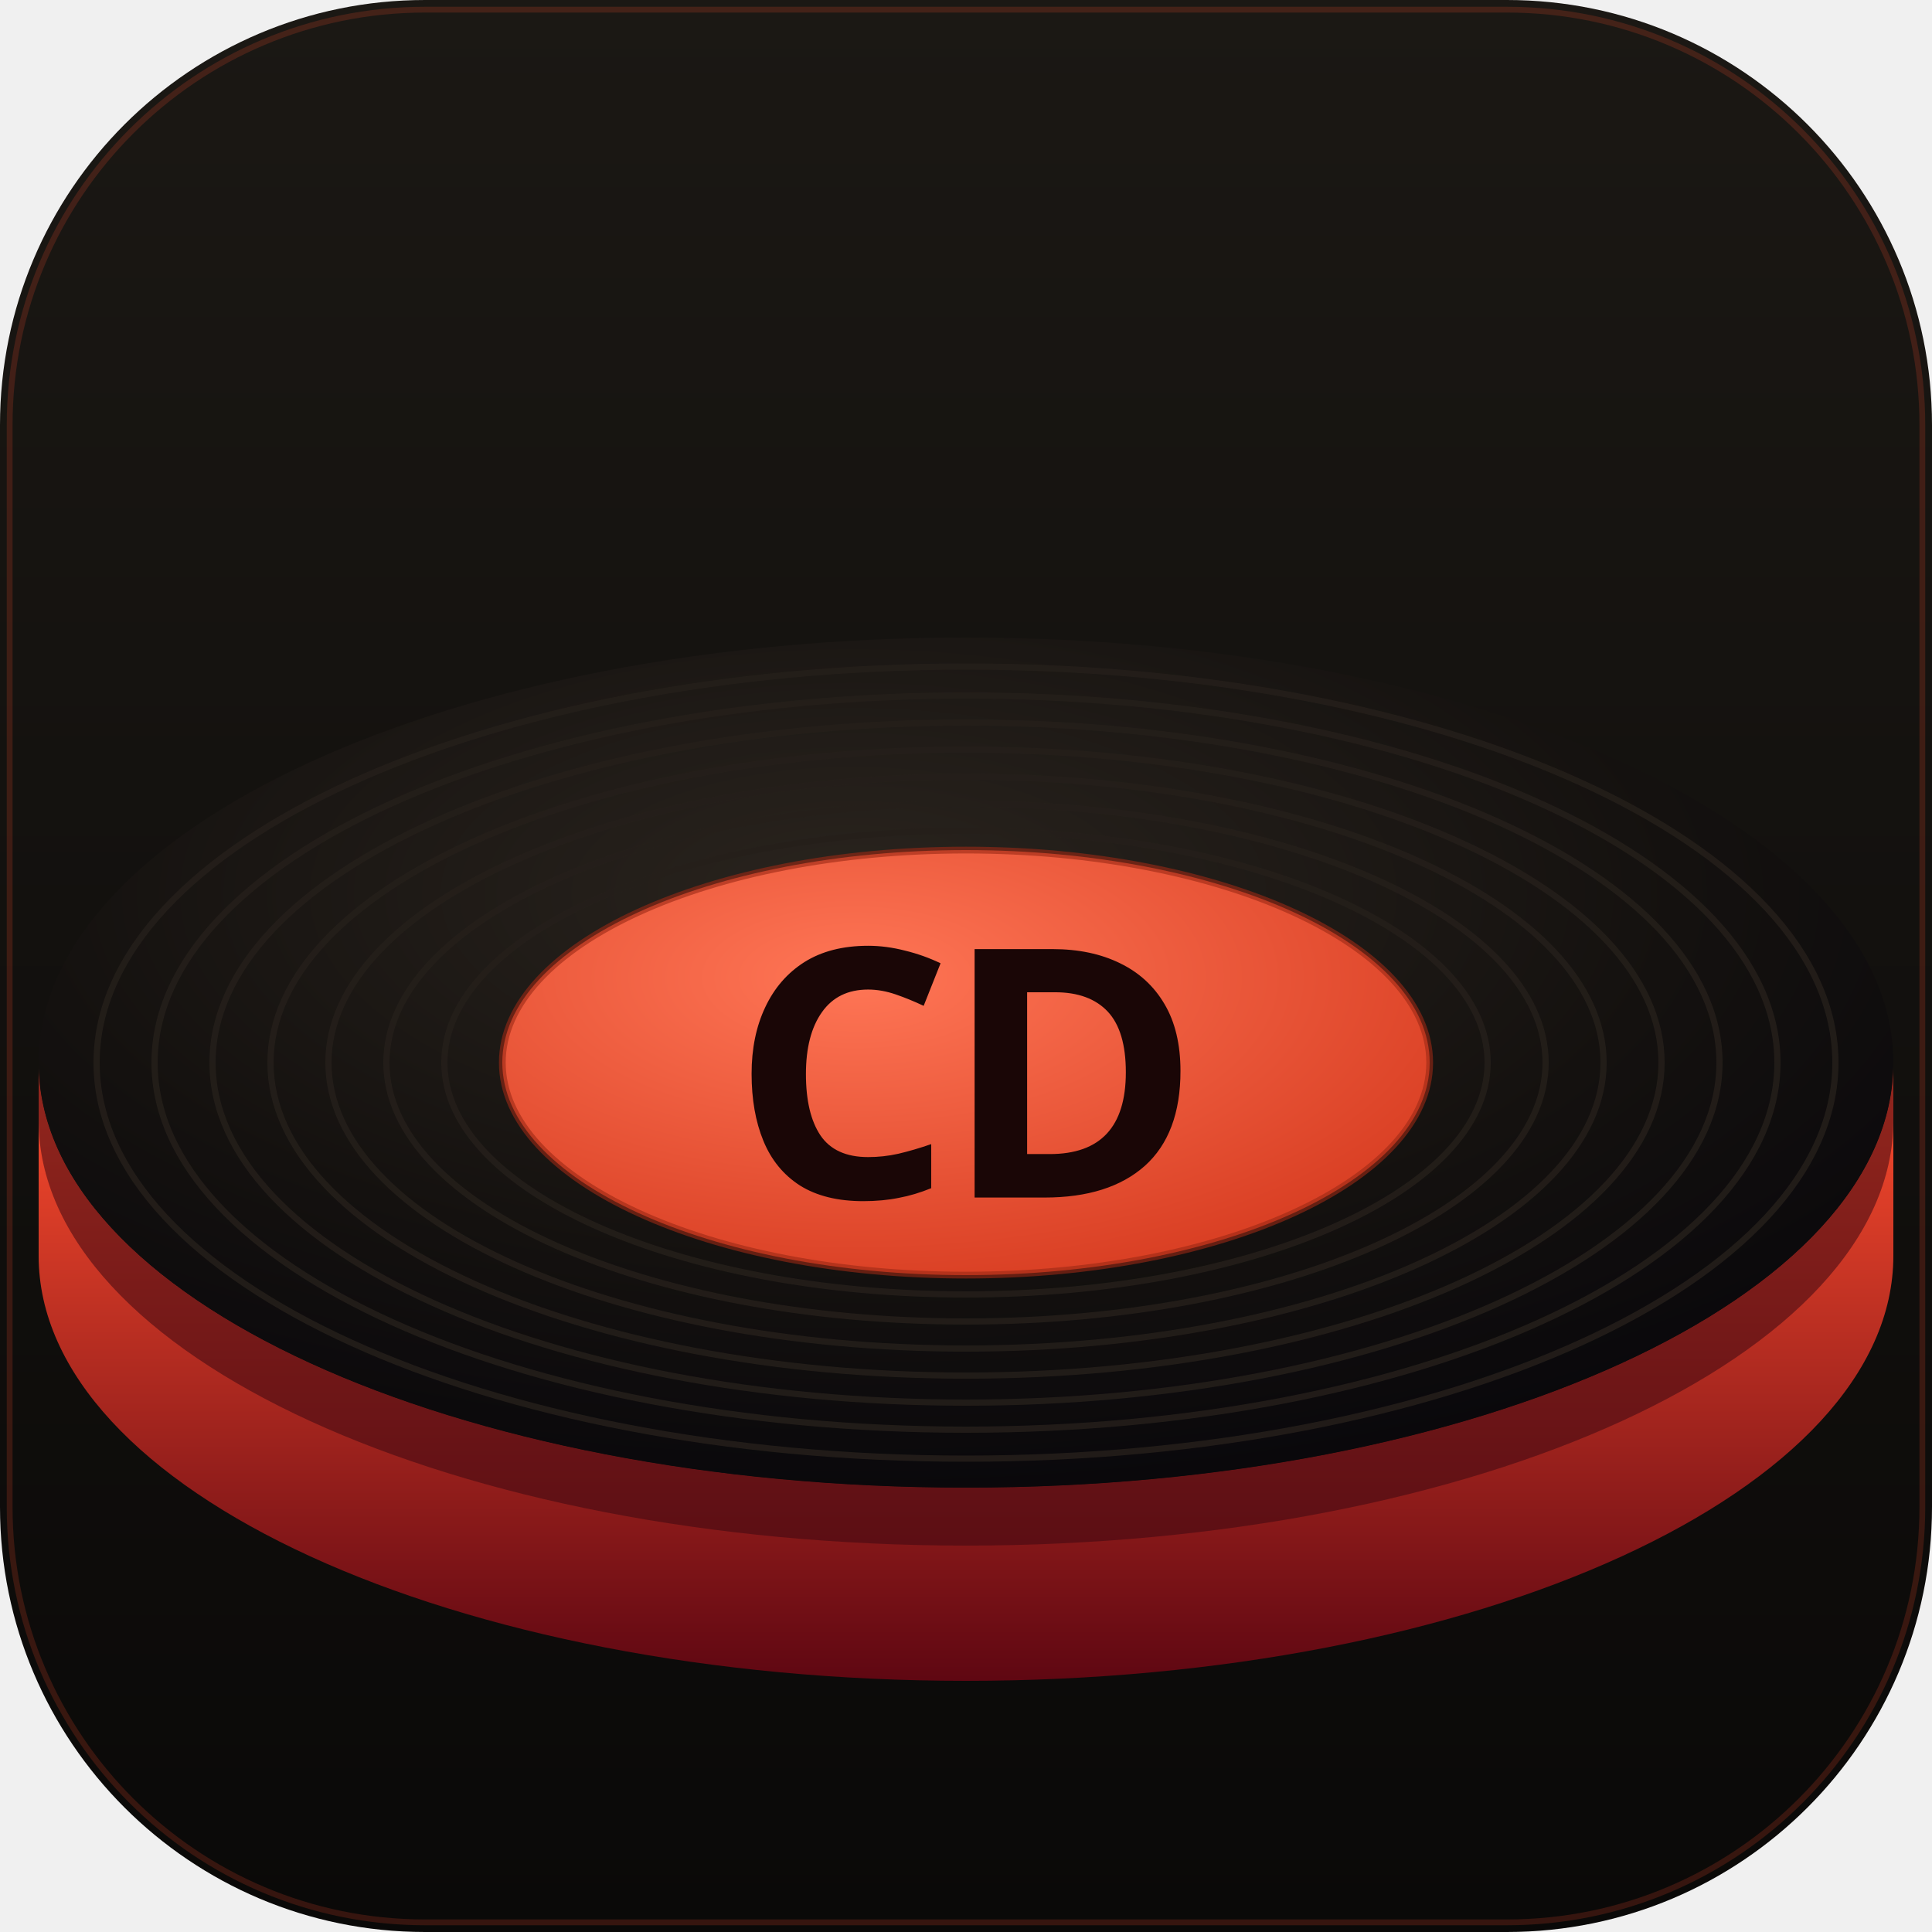
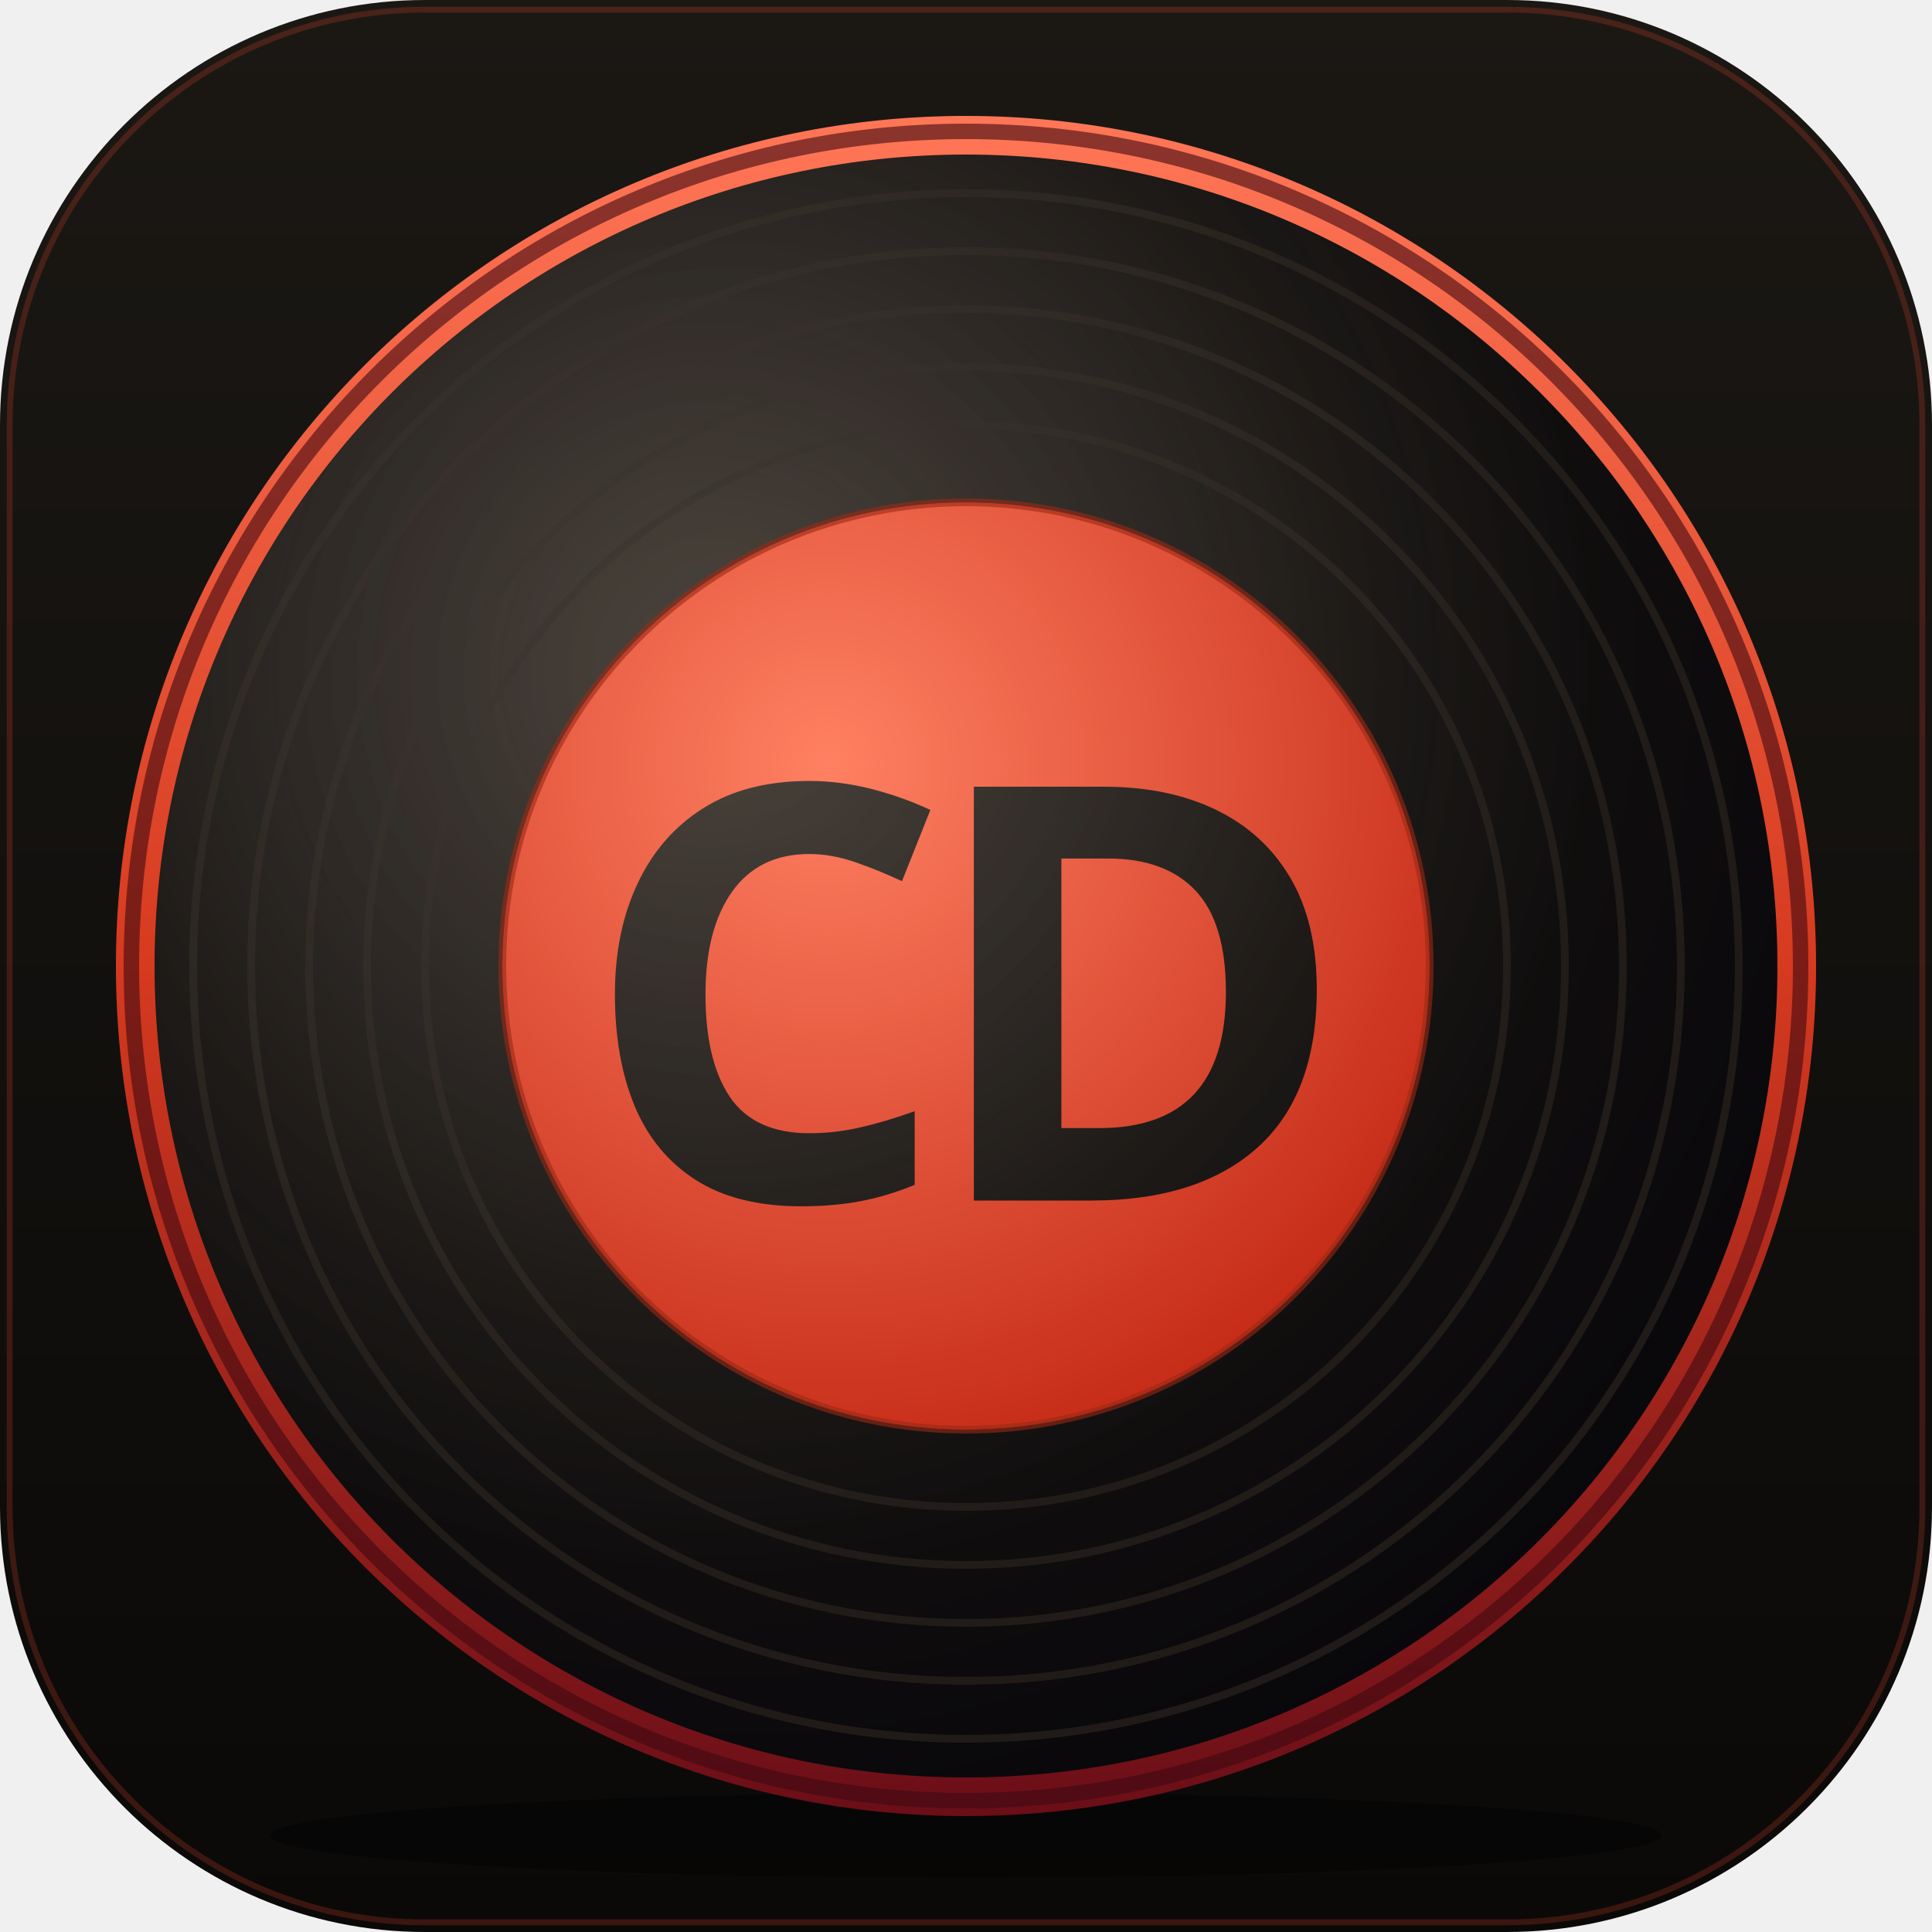
<svg xmlns="http://www.w3.org/2000/svg" viewBox="0 0 100 100" shape-rendering="geometricPrecision">
  <defs>
-     <radialGradient id="g-vinyl" cx="44%" cy="30%" r="80%">
-       <stop offset="0%" stop-color="#2A241E" />
-       <stop offset="55%" stop-color="#14110F" />
+     <radialGradient id="g-vinyl" cx="36%" cy="32%" r="80%">
+       <stop offset="0%" stop-color="#322A23" />
+       <stop offset="50%" stop-color="#14110F" />
      <stop offset="100%" stop-color="#06050A" />
    </radialGradient>
    <linearGradient id="g-edge" x1="0" y1="0" x2="0" y2="1">
-       <stop offset="0%" stop-color="#FF4D2E" />
-       <stop offset="100%" stop-color="#5F0712" />
+       <stop offset="0%" stop-color="#FF7656" />
+       <stop offset="50%" stop-color="#D63A1F" />
+       <stop offset="100%" stop-color="#6B0E18" />
    </linearGradient>
-     <radialGradient id="g-label" cx="38%" cy="30%" r="80%">
-       <stop offset="0%" stop-color="#FF7656" />
-       <stop offset="100%" stop-color="#D63A1F" />
+     <radialGradient id="g-label" cx="35%" cy="28%" r="80%">
+       <stop offset="0%" stop-color="#FF8062" />
+       <stop offset="100%" stop-color="#C42915" />
    </radialGradient>
    <linearGradient id="g-frame" x1="0" y1="0" x2="0" y2="1">
      <stop offset="0%" stop-color="#1B1814" />
      <stop offset="100%" stop-color="#0A0908" />
    </linearGradient>
+     <radialGradient id="g-shine" cx="34%" cy="32%" r="55%">
+       <stop offset="0%" stop-color="#F4EFE6" stop-opacity="0.14" />
+       <stop offset="100%" stop-color="#F4EFE6" stop-opacity="0" />
+     </radialGradient>
+     <mask id="cd-knockout">
+       <circle cx="50" cy="50" r="24" fill="white" />
+       <text x="50" y="50.5" font-family="Anton, Impact, 'Arial Black', sans-serif" font-weight="900" font-size="30" fill="black" text-anchor="middle" dominant-baseline="central" letter-spacing="-1.5">CD</text>
+     </mask>
  </defs>
  <rect x="0" y="0" width="100" height="100" rx="22" fill="url(#g-frame)" />
-   <path d="M 2 55 A 48 22 0 0 0 98 55 L 98 65 A 48 22 0 0 1 2 65 Z" fill="url(#g-edge)" />
-   <path d="M 2 55 A 48 22 0 0 0 98 55 L 98 58 A 48 22 0 0 1 2 58 Z" fill="#3D0810" opacity="0.55" />
-   <ellipse cx="50" cy="55" rx="48" ry="22" fill="url(#g-vinyl)" />
-   <g fill="none" stroke="#251F1A" stroke-width="0.32" opacity="0.85">
-     <ellipse cx="50" cy="55" rx="45" ry="20.5" />
-     <ellipse cx="50" cy="55" rx="42" ry="19.0" />
-     <ellipse cx="50" cy="55" rx="39" ry="17.6" />
-     <ellipse cx="50" cy="55" rx="36" ry="16.2" />
-     <ellipse cx="50" cy="55" rx="33" ry="14.8" />
-     <ellipse cx="50" cy="55" rx="30" ry="13.4" />
-     <ellipse cx="50" cy="55" rx="27" ry="12.0" />
+   <ellipse cx="50" cy="95" rx="36" ry="2.2" fill="#000" opacity="0.38" />
+   <circle cx="50" cy="50" r="44" fill="url(#g-edge)" />
+   <circle cx="50" cy="50" r="43.2" fill="none" stroke="#3D0810" stroke-width="0.8" opacity="0.6" />
+   <circle cx="50" cy="50" r="42" fill="url(#g-vinyl)" />
+   <g fill="none" stroke="#251F1A" stroke-width="0.4" opacity="0.85">
+     <circle cx="50" cy="50" r="40" />
+     <circle cx="50" cy="50" r="37" />
+     <circle cx="50" cy="50" r="34" />
+     <circle cx="50" cy="50" r="31" />
+     <circle cx="50" cy="50" r="28" />
  </g>
-   <ellipse cx="50" cy="55" rx="24" ry="11" fill="url(#g-label)" />
-   <ellipse cx="50" cy="55" rx="24" ry="11" fill="none" stroke="#9B2814" stroke-width="0.35" opacity="0.6" />
-   <text x="50" y="55" font-family="Anton, Impact, 'Arial Black', sans-serif" font-weight="900" font-size="18" fill="#1A0606" text-anchor="middle" dominant-baseline="central" letter-spacing="-0.5">CD</text>
-   <rect x="0.5" y="0.5" width="99" height="99" rx="21.5" fill="none" stroke="#FF4D2E" stroke-width="0.3" opacity="0.18" />
+   <circle cx="50" cy="50" r="42" fill="url(#g-shine)" />
+   <circle cx="50" cy="50" r="24" fill="url(#g-label)" mask="url(#cd-knockout)" />
+   <circle cx="50" cy="50" r="24" fill="none" stroke="#9B2814" stroke-width="0.4" opacity="0.6" />
+   <rect x="0.5" y="0.5" width="99" height="99" rx="21.5" fill="none" stroke="#FF4D2E" stroke-width="0.3" opacity="0.2" />
</svg>
